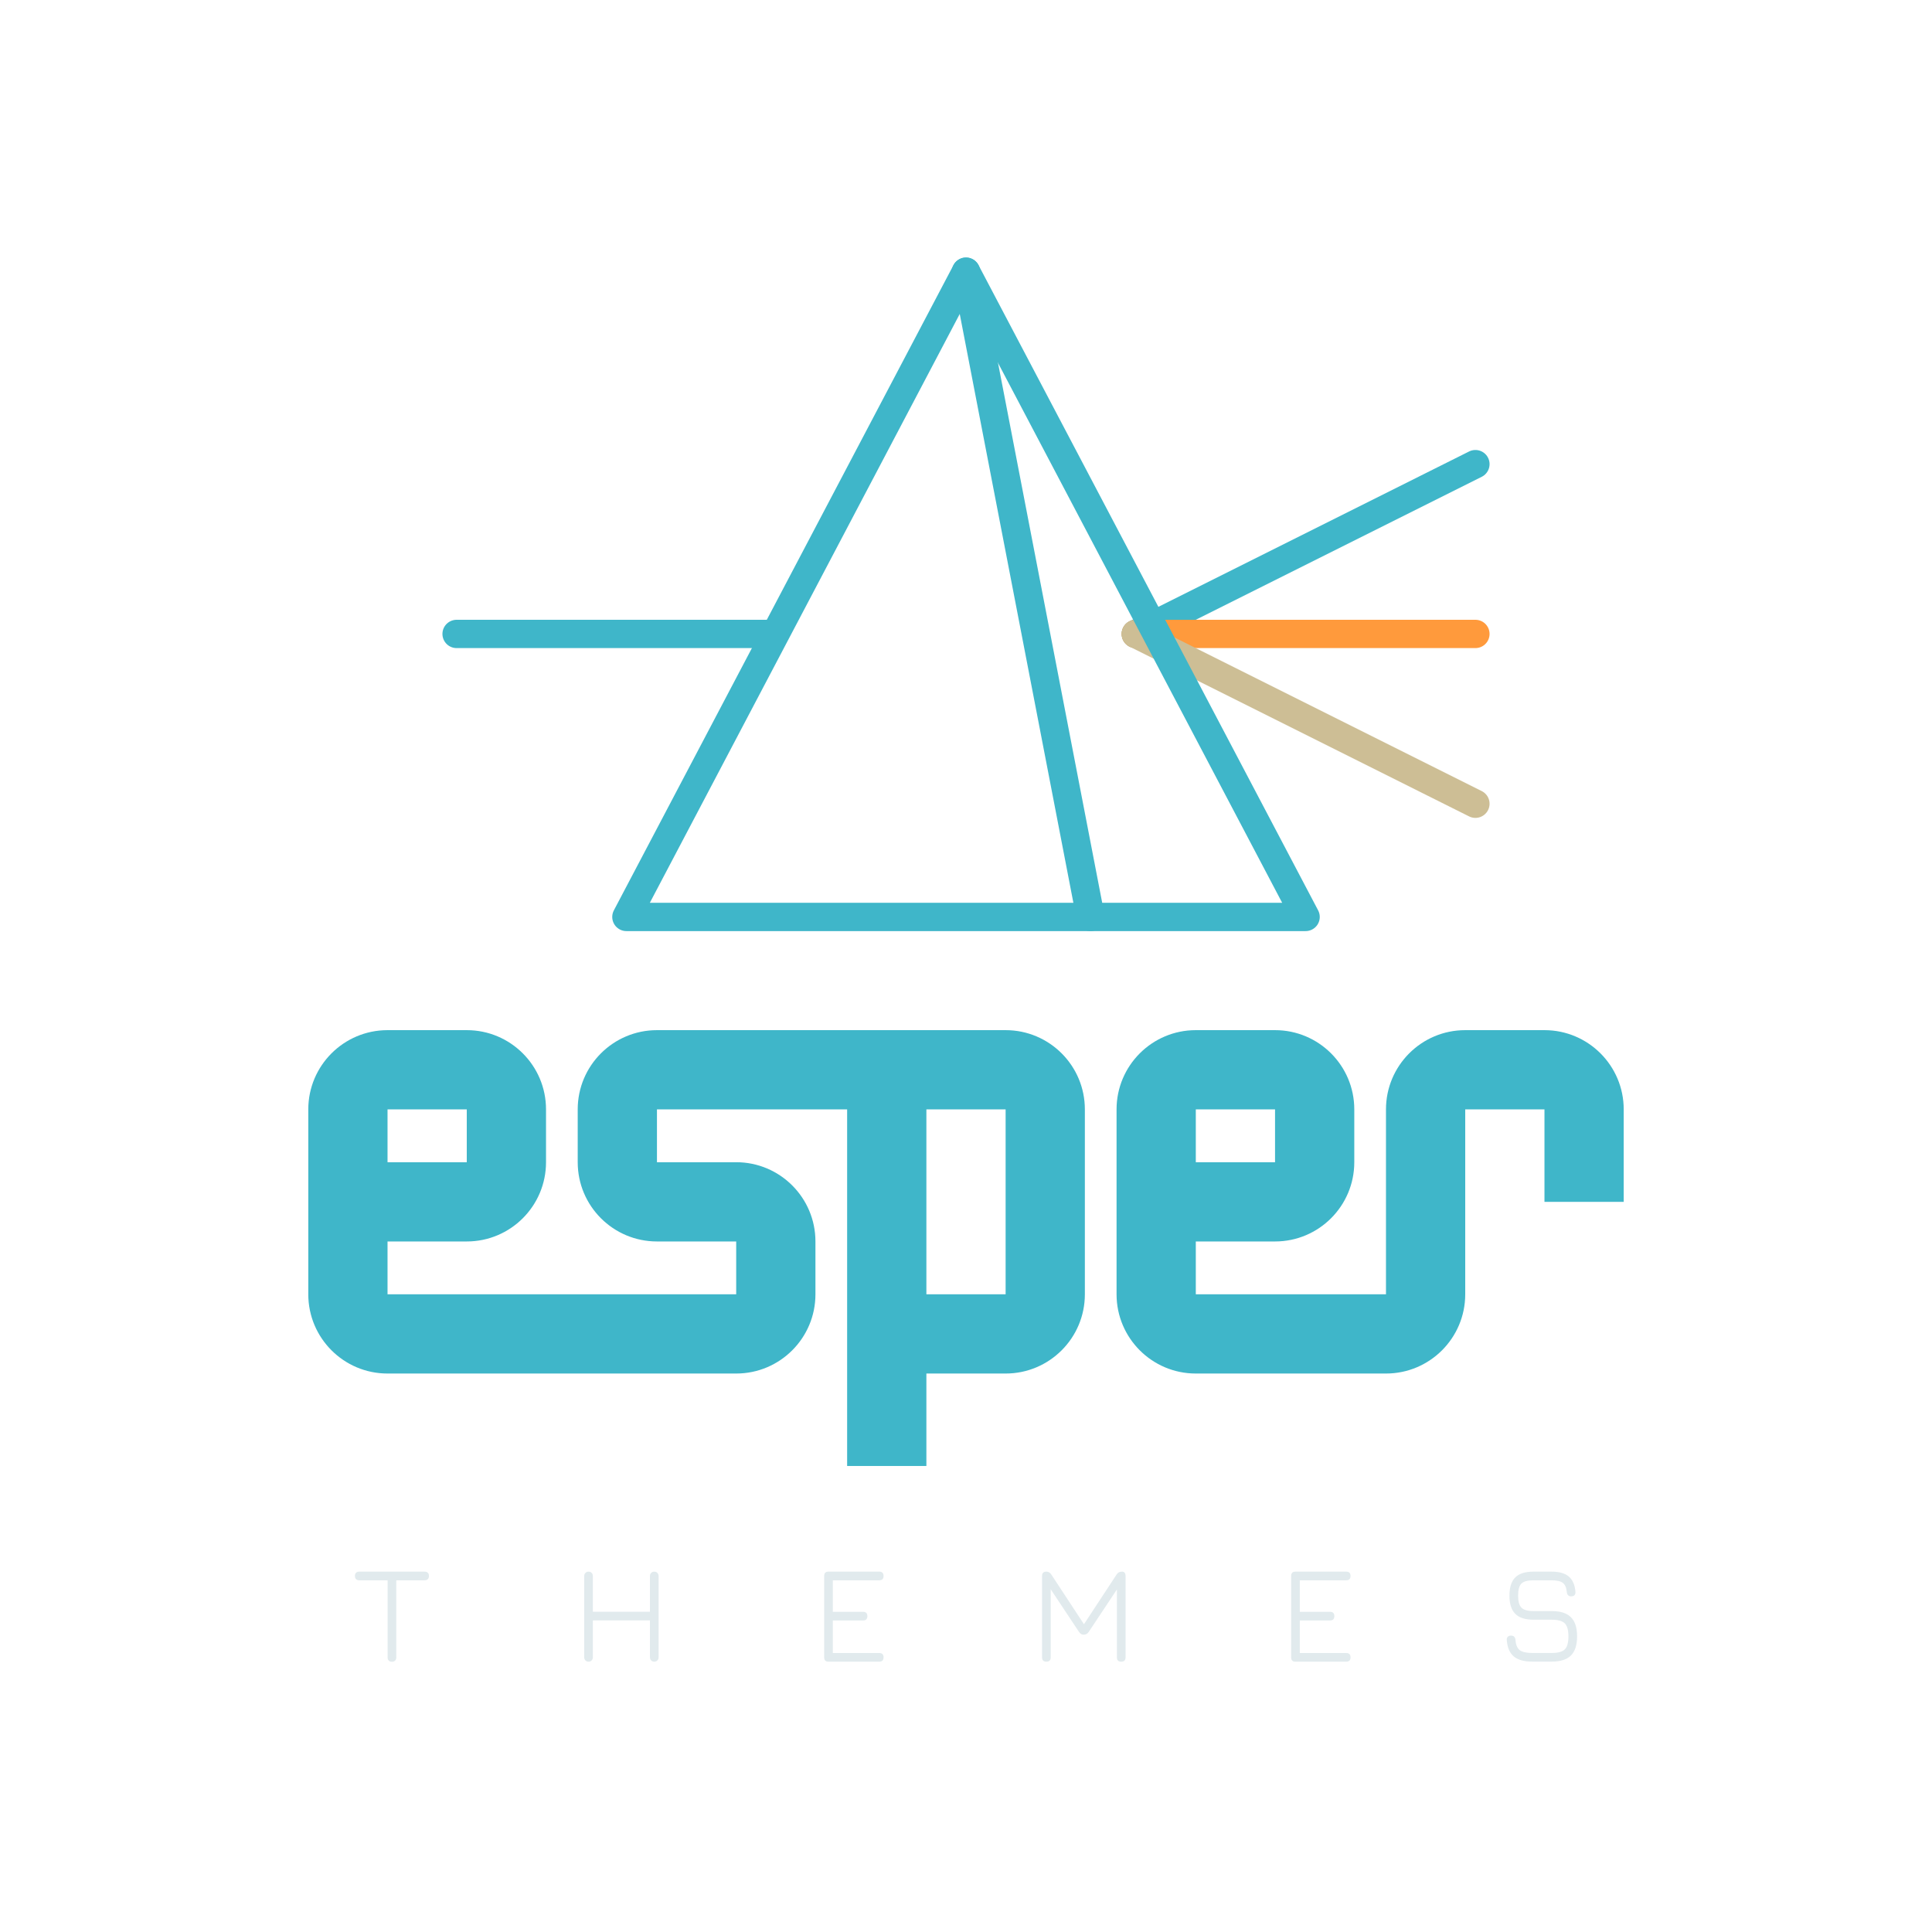
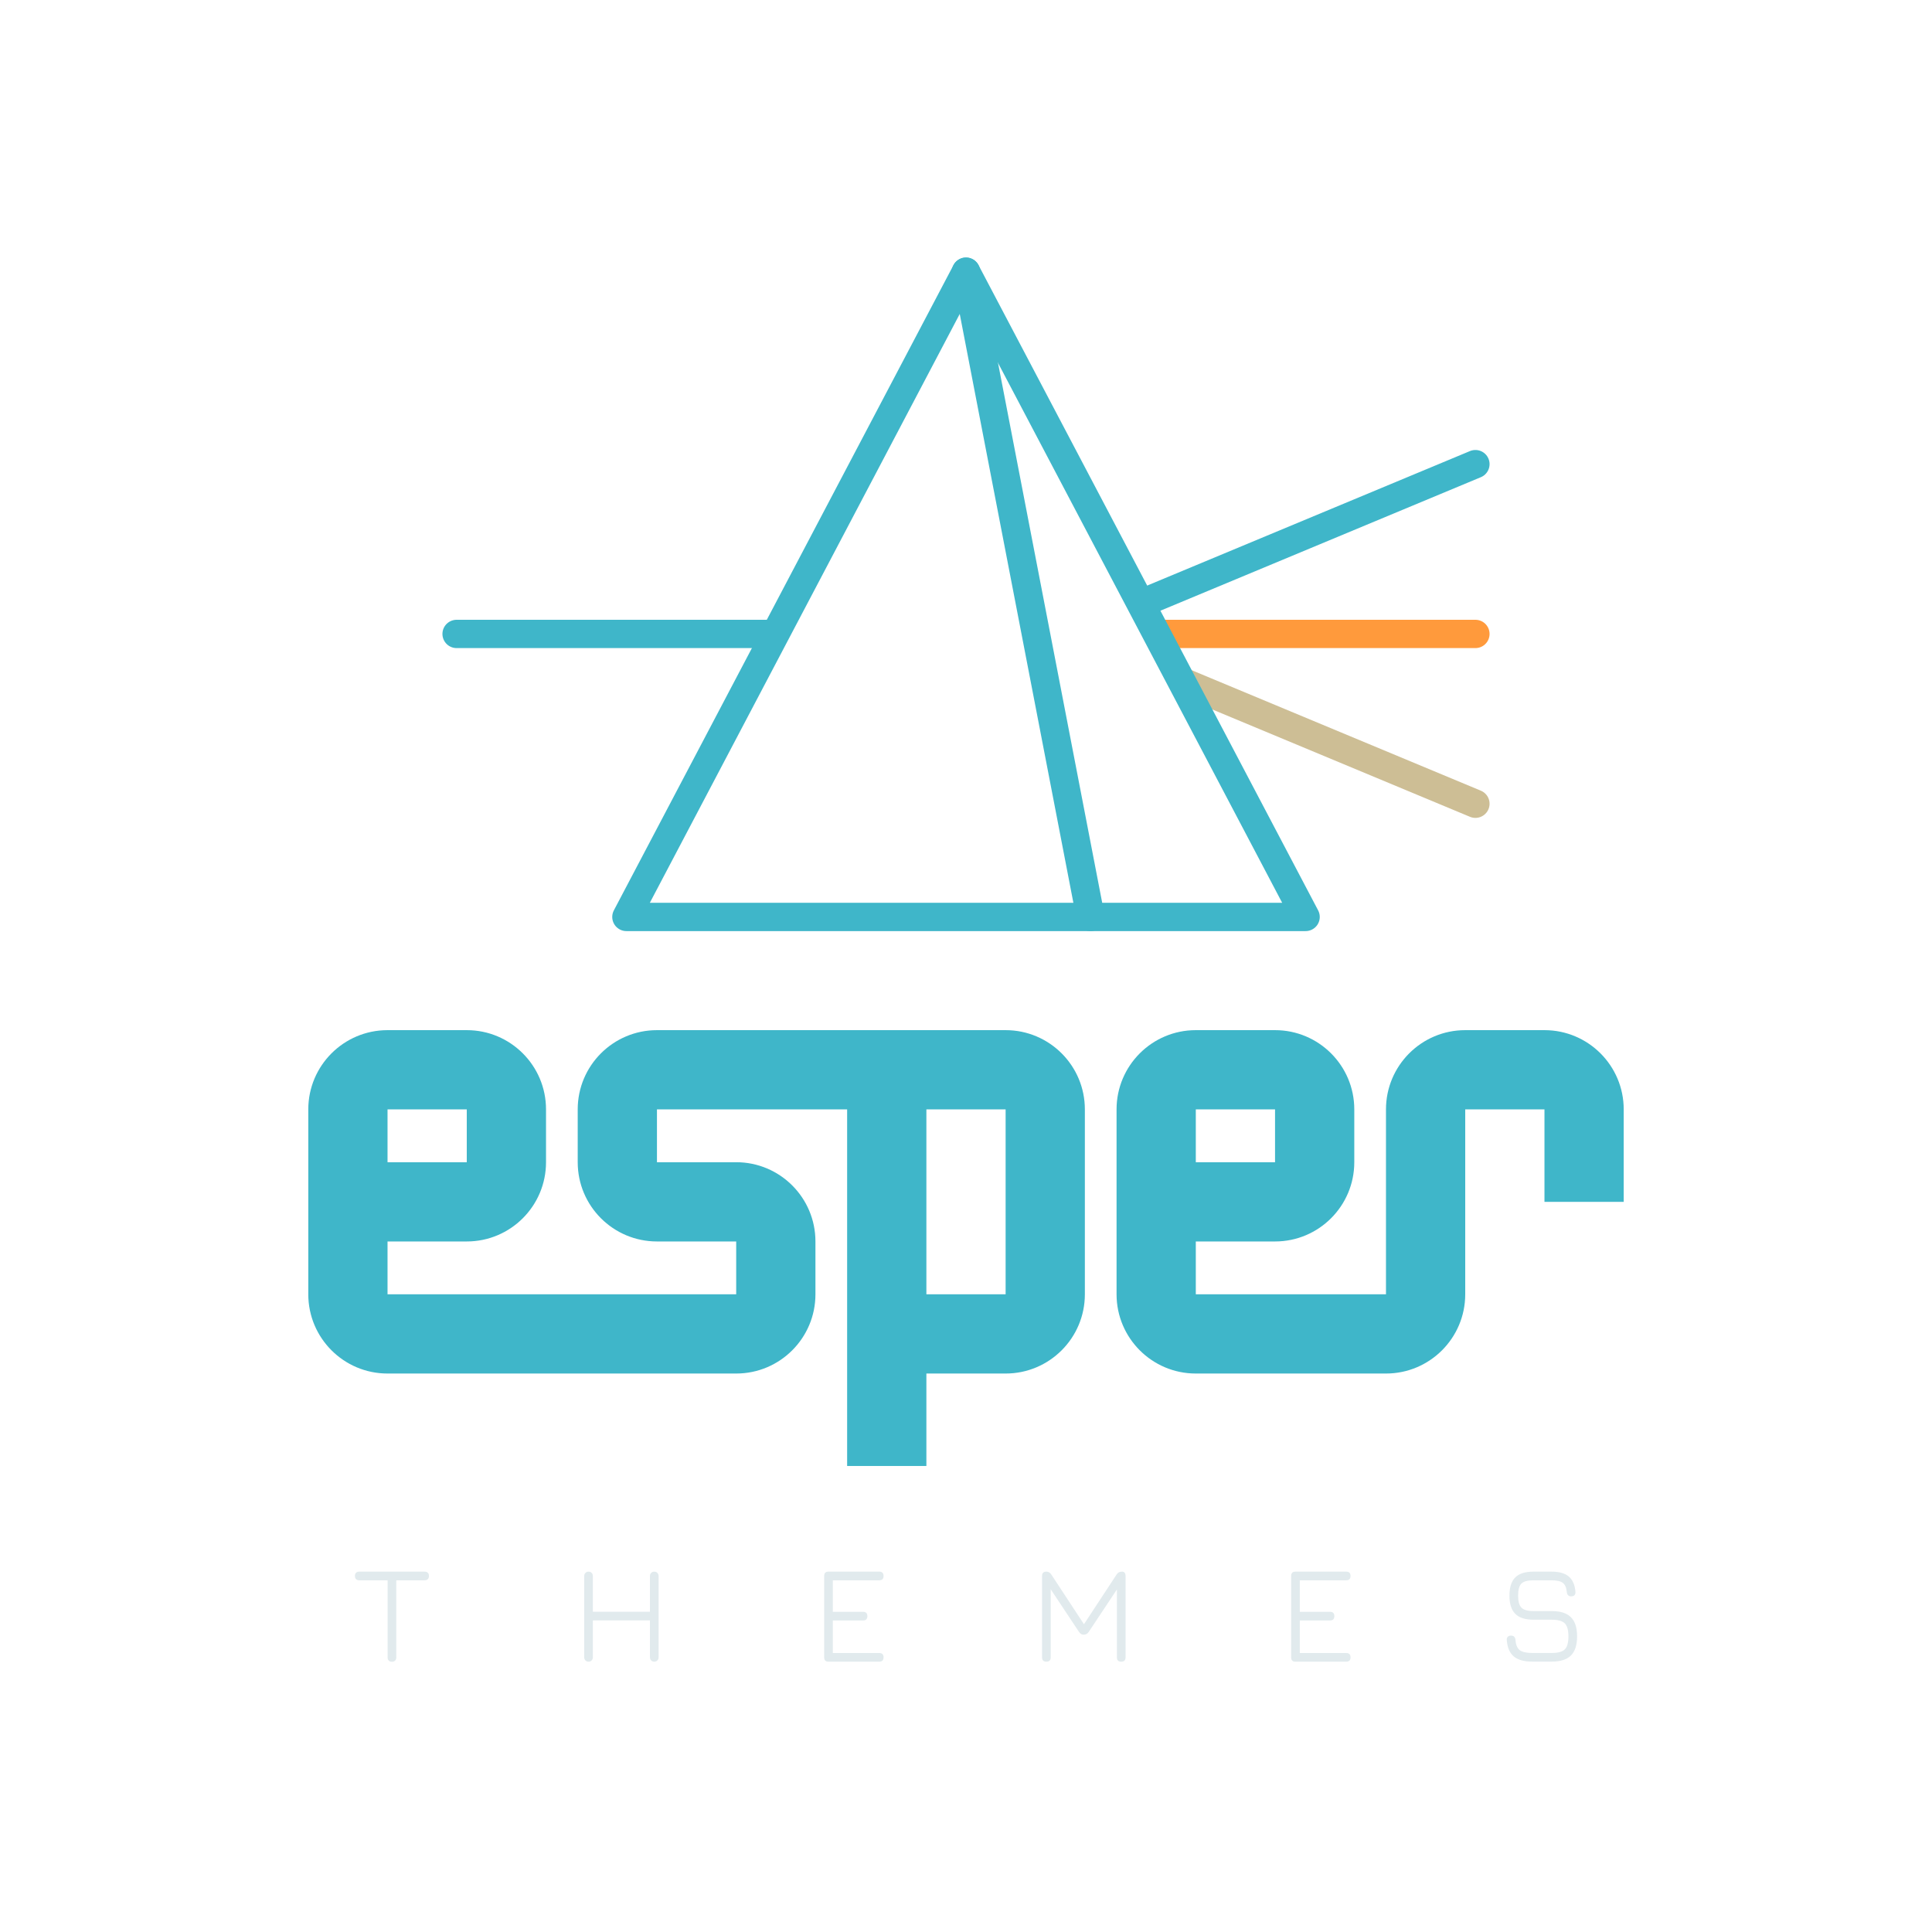
<svg xmlns="http://www.w3.org/2000/svg" viewBox="0 0 1024 1024" role="img" aria-label="Esper Themes">
  <g transform="translate(212 36) scale(3)" fill="none" stroke="#3FB6C9" stroke-width="5" stroke-linejoin="round" stroke-linecap="round">
-     <line x1="130" y1="100" x2="190" y2="70" stroke="#3FB6C9" />
-     <line x1="130" y1="100" x2="190" y2="100" stroke="#FF9A3C" />
-     <line x1="130" y1="100" x2="190" y2="130" stroke="#CDBE95" />
-     <line x1="10" y1="100" x2="66" y2="100" />
+     <defs>
+       <clipPath id="prism-out">
+         <polygon points="100,36 160,150 200,150 200,36" />
+         <polygon points="100,36 40,150 0,150 0,36" />
+       </clipPath>
+     </defs>
+     <g clip-path="url(#prism-out)">
+       <line x1="118" y1="100" x2="190" y2="70" stroke="#3FB6C9" />
+       <line x1="118" y1="100" x2="190" y2="100" stroke="#FF9A3C" />
+       <line x1="118" y1="100" x2="190" y2="130" stroke="#CDBE95" />
+       <line x1="10" y1="100" x2="80" y2="100" />
+     </g>
    <polygon points="100,36 40,150 160,150" />
    <line x1="100" y1="36" x2="122" y2="150" />
  </g>
  <g transform="translate(30.4 567) scale(1.4)">
    <g fill="#3FB6C9">
      <path d="M110.0,65.0 L155.0,65.0 A30,30 0 0 0 185.0,35.0 L185.0,15.0 A30,30 0 0 0 155.0,-15.0 L125.0,-15.0 A30,30 0 0 0 95.0,15.0 L95.0,85.0 A30,30 0 0 0 125.0,115.0 L257.0,115.0 A30,30 0 0 0 287.0,85.0 L287.0,65.0 A30,30 0 0 0 257.0,35.0 L227.0,35.0 L227.0,15.0 L359.0,15.0 L359.0,85.0 L314.0,85.0 L314.0,115.0 L359.0,115.0 A30,30 0 0 0 389.0,85.0 L389.0,15.0 A30,30 0 0 0 359.0,-15.0 L227.0,-15.0 A30,30 0 0 0 197.0,15.0 L197.0,35.0 A30,30 0 0 0 227.0,65.0 L257.0,65.0 L257.0,85.0 L125.0,85.0 L125.0,15.0 L155.0,15.0 L155.0,35.0 L110.0,35.0 Z" />
      <rect x="299.0" y="0" width="30" height="150" />
      <path d="M416.0,65.0 L461.0,65.0 A30,30 0 0 0 491.0,35.0 L491.0,15.0 A30,30 0 0 0 461.0,-15.0 L431.0,-15.0 A30,30 0 0 0 401.0,15.0 L401.0,85.0 A30,30 0 0 0 431.0,115.0 L503.0,115.0 A30,30 0 0 0 533.0,85.0 L533.0,15.0 L563.0,15.0 L563.0,50.0 L593.0,50.0 L593.0,15.0 A30,30 0 0 0 563.0,-15.0 L533.0,-15.0 A30,30 0 0 0 503.0,15.0 L503.0,85.0 L431.0,85.0 L431.0,15.0 L461.0,15.0 L461.0,35.0 L416.0,35.0 Z" />
    </g>
    <path fill="#DCE6EA" fill-opacity="0.85" transform="translate(111.51 224.09)" d="M15.16 0.03L15.16 0.03Q14.38 0.03 13.95-0.40Q13.52-0.83 13.52-1.61L13.52-1.61L13.52-30.81L2.78-30.81Q2.00-30.81 1.57-31.24Q1.14-31.67 1.14-32.45L1.14-32.45Q1.14-33.23 1.57-33.66Q2.00-34.09 2.78-34.09L2.78-34.09L27.53-34.09Q28.31-34.09 28.74-33.66Q29.17-33.23 29.17-32.45L29.17-32.45Q29.17-31.67 28.74-31.24Q28.31-30.81 27.53-30.81L27.53-30.81L16.80-30.81L16.80-1.61Q16.80-0.86 16.37-0.42Q15.94 0.03 15.16 0.03ZM89.59 0L89.59 0Q88.89 0 88.42-0.47Q87.95-0.94 87.95-1.64L87.95-1.64L87.95-32.45Q87.95-33.15 88.42-33.62Q88.89-34.09 89.59-34.09L89.59-34.09Q90.29-34.09 90.76-33.62Q91.23-33.15 91.23-32.45L91.23-32.45L91.23-18.90L112.83-18.90L112.83-32.45Q112.83-33.15 113.30-33.62Q113.77-34.09 114.47-34.09L114.47-34.09Q115.17-34.09 115.64-33.62Q116.11-33.15 116.11-32.45L116.11-32.45L116.11-1.64Q116.11-0.94 115.64-0.47Q115.17 0 114.47 0L114.47 0Q113.77 0 113.30-0.47Q112.83-0.94 112.83-1.64L112.83-1.64L112.83-15.63L91.23-15.63L91.23-1.64Q91.23-0.94 90.76-0.47Q90.29 0 89.59 0ZM199.64 0L180.43 0Q178.79 0 178.79-1.64L178.79-1.64L178.79-32.45Q178.79-34.09 180.43-34.09L180.43-34.09L199.64-34.09Q201.28-34.09 201.28-32.45L201.28-32.45Q201.28-30.81 199.64-30.81L199.64-30.81L182.07-30.81L182.07-18.88L193.51-18.88Q195.15-18.88 195.15-17.24L195.15-17.24Q195.15-15.60 193.51-15.60L193.51-15.60L182.07-15.60L182.07-3.28L199.64-3.28Q201.28-3.28 201.28-1.64L201.28-1.64Q201.28 0 199.64 0L199.64 0ZM262.92 0L262.92 0Q261.28 0 261.28-1.64L261.28-1.64L261.28-32.45Q261.28-34.09 262.92-34.09L262.92-34.09Q264.07-34.09 264.77-33.02L264.77-33.02L277.48-13.68L276.75-13.57L289.52-33.02Q290.20-34.09 291.50-34.09L291.50-34.09Q292.90-34.09 292.90-32.45L292.90-32.45L292.90-1.64Q292.90 0 291.26 0L291.26 0Q289.62 0 289.62-1.64L289.62-1.64L289.62-29.17L290.61-28.83L278.96-11.28Q278.26-10.22 276.99-10.22L276.99-10.22Q275.97-10.22 275.27-11.28L275.27-11.28L263.62-28.83L264.56-28.52L264.56-1.64Q264.56 0 262.92 0ZM376.43 0L357.22 0Q355.58 0 355.58-1.64L355.58-1.64L355.58-32.45Q355.58-34.09 357.22-34.09L357.22-34.09L376.43-34.09Q378.07-34.09 378.07-32.45L378.07-32.45Q378.07-30.81 376.43-30.81L376.43-30.81L358.86-30.81L358.86-18.88L370.30-18.88Q371.94-18.88 371.94-17.24L371.94-17.24Q371.94-15.60 370.30-15.60L370.30-15.60L358.86-15.60L358.86-3.28L376.43-3.28Q378.07-3.28 378.07-1.64L378.07-1.64Q378.07 0 376.43 0L376.43 0ZM454.25-0.03L446.76-0.03Q442.18-0.03 439.85-2.00Q437.53-3.98 437.22-8.19L437.22-8.19Q437.16-9.00 437.61-9.44Q438.05-9.88 438.83-9.88L438.83-9.88Q439.61-9.88 440.01-9.46Q440.41-9.05 440.52-8.27L440.52-8.27Q440.70-5.49 442.10-4.39Q443.51-3.30 446.76-3.30L446.76-3.30L454.25-3.30Q457.83-3.30 459.20-4.67Q460.56-6.03 460.56-9.57L460.56-9.57Q460.56-13.16 459.17-14.52Q457.78-15.89 454.25-15.89L454.25-15.89L447.36-15.89Q442.65-15.89 440.44-18.11Q438.23-20.33 438.23-25.01L438.23-25.01Q438.23-29.69 440.43-31.89Q442.62-34.09 447.30-34.09L447.30-34.09L454.22-34.09Q458.51-34.09 460.71-32.23Q462.90-30.37 463.22-26.42L463.22-26.42Q463.29-25.64 462.85-25.18Q462.41-24.73 461.60-24.73L461.60-24.73Q460.85-24.73 460.43-25.16Q460.02-25.58 459.94-26.34L459.94-26.34Q459.73-28.86 458.43-29.84Q457.13-30.81 454.22-30.81L454.22-30.81L447.30-30.81Q443.98-30.81 442.74-29.55Q441.51-28.29 441.51-25.01L441.51-25.01Q441.51-21.74 442.77-20.45Q444.03-19.16 447.36-19.16L447.36-19.16L454.25-19.16Q459.16-19.16 461.50-16.84Q463.84-14.51 463.84-9.57L463.84-9.57Q463.84-4.65 461.51-2.34Q459.19-0.03 454.25-0.03L454.25-0.03Z" />
  </g>
</svg>
